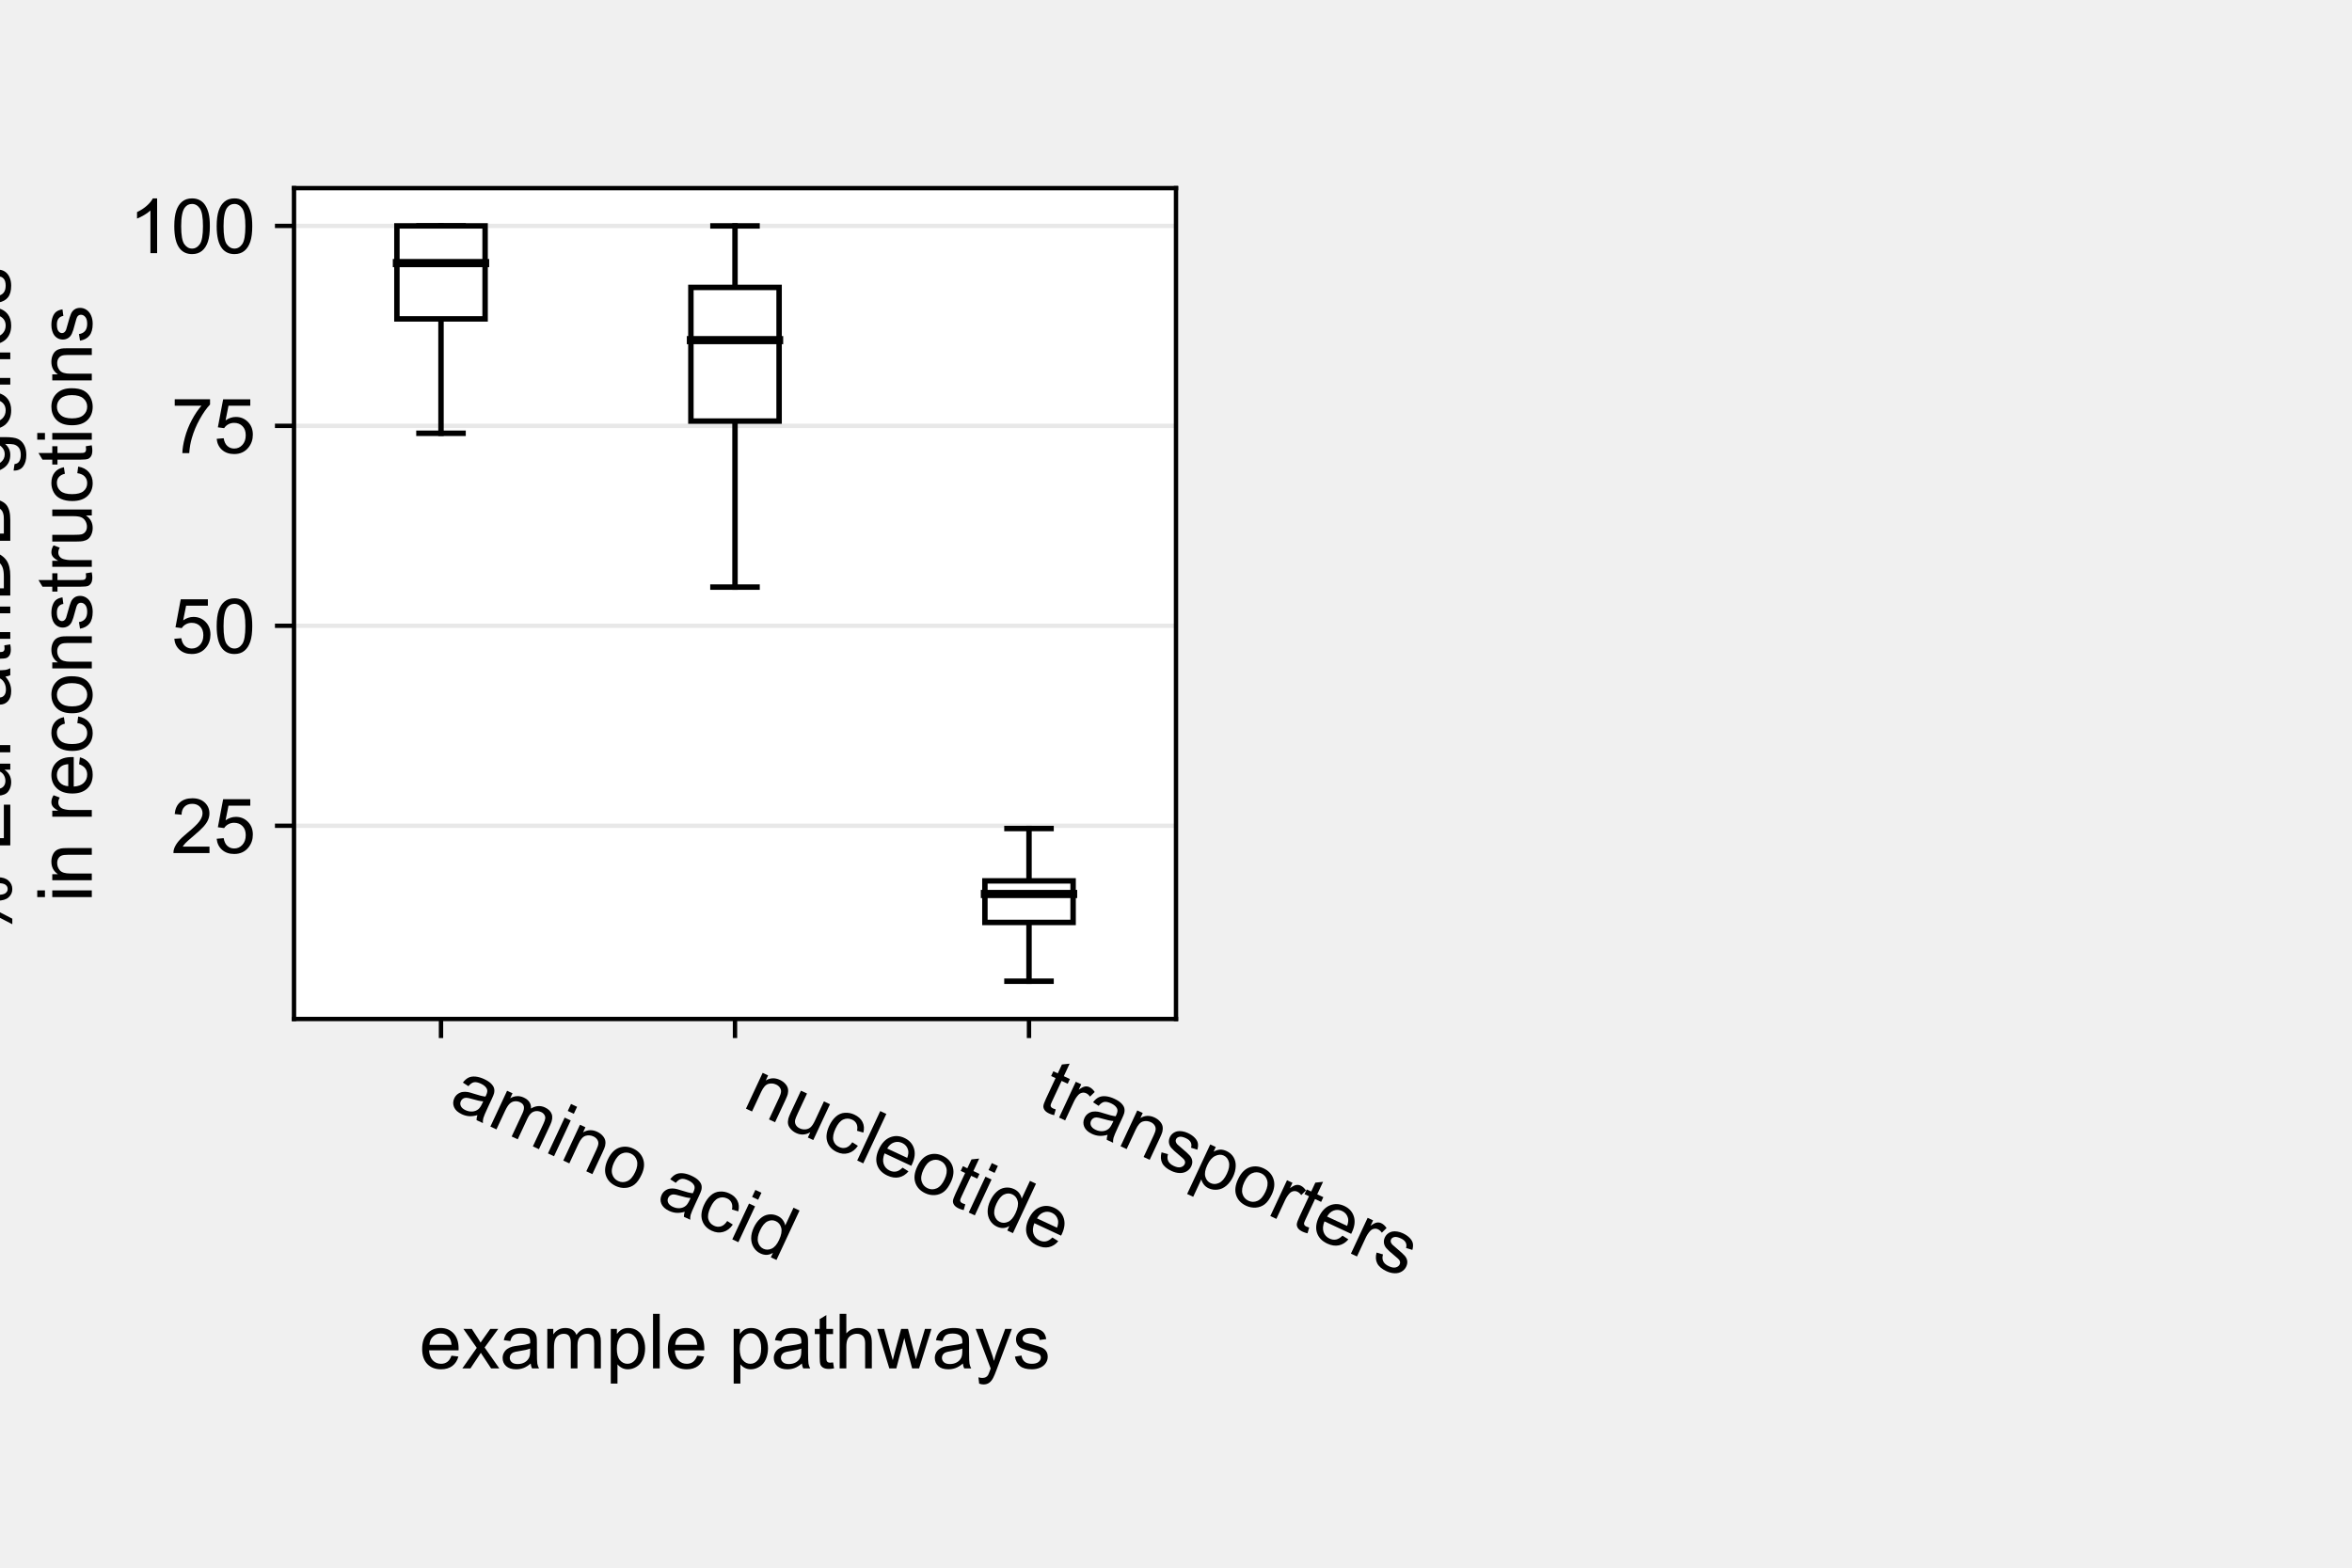
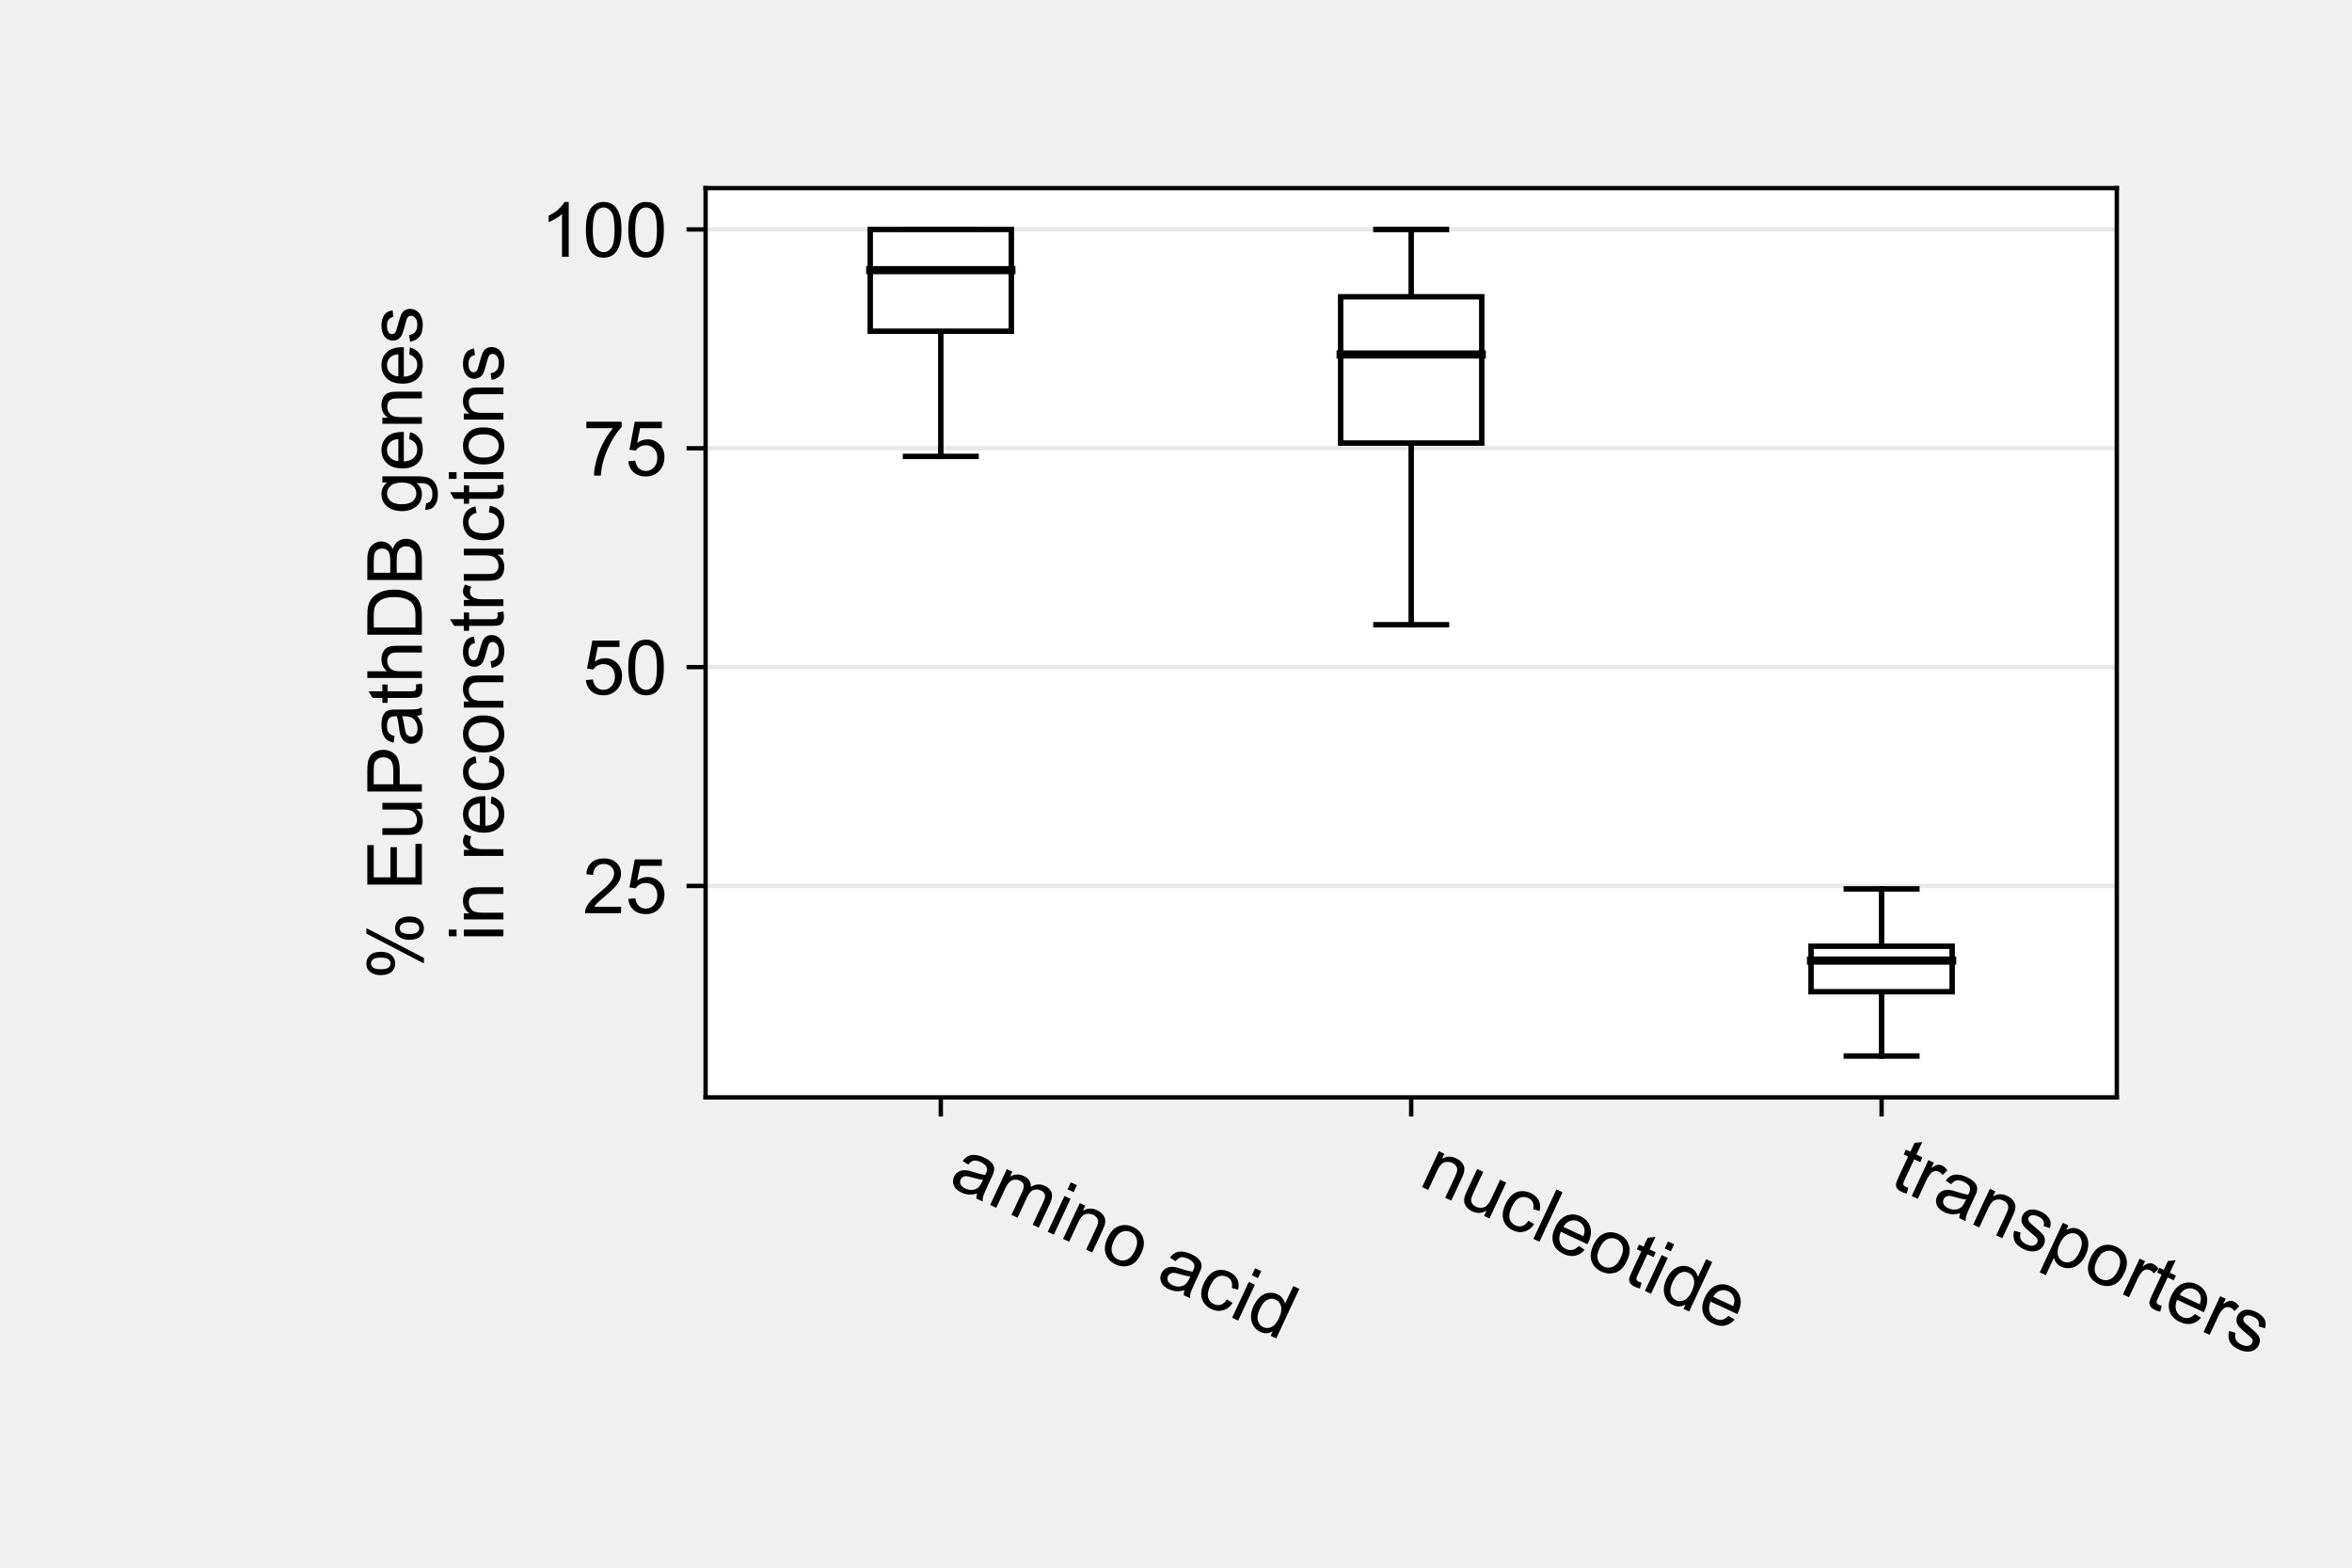
<svg xmlns="http://www.w3.org/2000/svg" xmlns:xlink="http://www.w3.org/1999/xlink" height="288pt" version="1.1" viewBox="0 0 432 288" width="432pt">
  <defs>
    <style type="text/css">*{stroke-linecap:butt;stroke-linejoin:round;}</style>
  </defs>
  <g id="figure_1">
    <g id="patch_1">
      <path d="M 0 288  L 432 288  L 432 0  L 0 0  z " style="fill:none;" />
    </g>
    <g id="axes_1">
      <g id="patch_2">
-         <path d="M 54 187.2  L 216 187.2  L 216 34.56  L 54 34.56  z " style="fill:#ffffff;" />
+         <path d="M 129.6 201.6  L 388.8 201.6  L 388.8 34.56  L 129.6 34.56  z " style="fill:#ffffff;" />
      </g>
      <g id="matplotlib.axis_1">
        <g id="xtick_1">
          <g id="line2d_1">
            <defs>
-               <path d="M 0 0  L 0 3.5  " id="m40f7c7af77" style="stroke:#000000;stroke-width:0.8;" />
+               <path d="M 0 0  L 0 3.5  " id="m6d185fb40d" style="stroke:#000000;stroke-width:0.8;" />
            </defs>
            <g>
-               <use style="stroke:#000000;stroke-width:0.8;" x="81" xlink:href="#m40f7c7af77" y="187.2" />
+               <use style="stroke:#000000;stroke-width:0.8;" x="172.8" xlink:href="#m6d185fb40d" y="201.6" />
            </g>
          </g>
          <g id="text_1">
-             <g transform="translate(82.17593 203.2821)rotate(-335)scale(0.14 -0.14)">
+             <g transform="translate(173.9759 217.6821)rotate(-335)scale(0.14 -0.14)">
              <defs>
                <path d="M 40.438 6.391  Q 35.547 2.25 31.031 0.531  Q 26.516 -1.172 21.344 -1.172  Q 12.797 -1.172 8.203 3  Q 3.609 7.172 3.609 13.672  Q 3.609 17.484 5.344 20.625  Q 7.078 23.781 9.891 25.688  Q 12.703 27.594 16.219 28.562  Q 18.797 29.25 24.031 29.891  Q 34.672 31.156 39.703 32.906  Q 39.75 34.719 39.75 35.203  Q 39.75 40.578 37.25 42.781  Q 33.891 45.75 27.25 45.75  Q 21.047 45.75 18.094 43.578  Q 15.141 41.406 13.719 35.891  L 5.125 37.062  Q 6.297 42.578 8.984 45.969  Q 11.672 49.359 16.75 51.188  Q 21.828 53.031 28.516 53.031  Q 35.156 53.031 39.297 51.469  Q 43.453 49.906 45.406 47.531  Q 47.359 45.172 48.141 41.547  Q 48.578 39.312 48.578 33.453  L 48.578 21.734  Q 48.578 9.469 49.141 6.219  Q 49.703 2.984 51.375 0  L 42.188 0  Q 40.828 2.734 40.438 6.391  z M 39.703 26.031  Q 34.906 24.078 25.344 22.703  Q 19.922 21.922 17.672 20.938  Q 15.438 19.969 14.203 18.094  Q 12.984 16.219 12.984 13.922  Q 12.984 10.406 15.641 8.062  Q 18.312 5.719 23.438 5.719  Q 28.516 5.719 32.469 7.938  Q 36.422 10.156 38.281 14.016  Q 39.703 17 39.703 22.797  z " id="ArialMT-97" />
                <path d="M 6.594 0  L 6.594 51.859  L 14.453 51.859  L 14.453 44.578  Q 16.891 48.391 20.938 50.703  Q 25 53.031 30.172 53.031  Q 35.938 53.031 39.625 50.641  Q 43.312 48.25 44.828 43.953  Q 50.984 53.031 60.844 53.031  Q 68.562 53.031 72.703 48.75  Q 76.859 44.484 76.859 35.594  L 76.859 0  L 68.109 0  L 68.109 32.672  Q 68.109 37.938 67.25 40.25  Q 66.406 42.578 64.156 43.984  Q 61.922 45.406 58.891 45.406  Q 53.422 45.406 49.797 41.766  Q 46.188 38.141 46.188 30.125  L 46.188 0  L 37.406 0  L 37.406 33.688  Q 37.406 39.547 35.25 42.469  Q 33.109 45.406 28.219 45.406  Q 24.516 45.406 21.359 43.453  Q 18.219 41.5 16.797 37.734  Q 15.375 33.984 15.375 26.906  L 15.375 0  z " id="ArialMT-109" />
                <path d="M 6.641 61.469  L 6.641 71.578  L 15.438 71.578  L 15.438 61.469  z M 6.641 0  L 6.641 51.859  L 15.438 51.859  L 15.438 0  z " id="ArialMT-105" />
                <path d="M 6.594 0  L 6.594 51.859  L 14.5 51.859  L 14.5 44.484  Q 20.219 53.031 31 53.031  Q 35.688 53.031 39.625 51.344  Q 43.562 49.656 45.516 46.922  Q 47.469 44.188 48.25 40.438  Q 48.734 37.984 48.734 31.891  L 48.734 0  L 39.938 0  L 39.938 31.547  Q 39.938 36.922 38.906 39.578  Q 37.891 42.234 35.281 43.812  Q 32.672 45.406 29.156 45.406  Q 23.531 45.406 19.453 41.844  Q 15.375 38.281 15.375 28.328  L 15.375 0  z " id="ArialMT-110" />
                <path d="M 3.328 25.922  Q 3.328 40.328 11.328 47.266  Q 18.016 53.031 27.641 53.031  Q 38.328 53.031 45.109 46.016  Q 51.906 39.016 51.906 26.656  Q 51.906 16.656 48.906 10.906  Q 45.906 5.172 40.156 2  Q 34.422 -1.172 27.641 -1.172  Q 16.75 -1.172 10.031 5.812  Q 3.328 12.797 3.328 25.922  z M 12.359 25.922  Q 12.359 15.969 16.703 11.016  Q 21.047 6.062 27.641 6.062  Q 34.188 6.062 38.531 11.031  Q 42.875 16.016 42.875 26.219  Q 42.875 35.844 38.5 40.797  Q 34.125 45.75 27.641 45.75  Q 21.047 45.75 16.703 40.812  Q 12.359 35.891 12.359 25.922  z " id="ArialMT-111" />
                <path id="ArialMT-32" />
                <path d="M 40.438 19  L 49.078 17.875  Q 47.656 8.938 41.812 3.875  Q 35.984 -1.172 27.484 -1.172  Q 16.844 -1.172 10.375 5.781  Q 3.906 12.75 3.906 25.734  Q 3.906 34.125 6.688 40.422  Q 9.469 46.734 15.156 49.875  Q 20.844 53.031 27.547 53.031  Q 35.984 53.031 41.359 48.75  Q 46.734 44.484 48.25 36.625  L 39.703 35.297  Q 38.484 40.531 35.375 43.156  Q 32.281 45.797 27.875 45.797  Q 21.234 45.797 17.078 41.031  Q 12.938 36.281 12.938 25.984  Q 12.938 15.531 16.938 10.797  Q 20.953 6.062 27.391 6.062  Q 32.562 6.062 36.031 9.234  Q 39.5 12.406 40.438 19  z " id="ArialMT-99" />
                <path d="M 40.234 0  L 40.234 6.547  Q 35.297 -1.172 25.734 -1.172  Q 19.531 -1.172 14.328 2.25  Q 9.125 5.672 6.266 11.797  Q 3.422 17.922 3.422 25.875  Q 3.422 33.641 6 39.969  Q 8.594 46.297 13.766 49.656  Q 18.953 53.031 25.344 53.031  Q 30.031 53.031 33.688 51.047  Q 37.359 49.078 39.656 45.906  L 39.656 71.578  L 48.391 71.578  L 48.391 0  z M 12.453 25.875  Q 12.453 15.922 16.641 10.984  Q 20.844 6.062 26.562 6.062  Q 32.328 6.062 36.344 10.766  Q 40.375 15.484 40.375 25.141  Q 40.375 35.797 36.266 40.766  Q 32.172 45.75 26.172 45.75  Q 20.312 45.75 16.375 40.969  Q 12.453 36.188 12.453 25.875  z " id="ArialMT-100" />
              </defs>
              <use xlink:href="#ArialMT-97" />
              <use x="55.615" xlink:href="#ArialMT-109" />
              <use x="138.916" xlink:href="#ArialMT-105" />
              <use x="161.133" xlink:href="#ArialMT-110" />
              <use x="216.748" xlink:href="#ArialMT-111" />
              <use x="272.363" xlink:href="#ArialMT-32" />
              <use x="300.146" xlink:href="#ArialMT-97" />
              <use x="355.762" xlink:href="#ArialMT-99" />
              <use x="405.762" xlink:href="#ArialMT-105" />
              <use x="427.979" xlink:href="#ArialMT-100" />
            </g>
          </g>
        </g>
        <g id="xtick_2">
          <g id="line2d_2">
            <g>
-               <use style="stroke:#000000;stroke-width:0.8;" x="135" xlink:href="#m40f7c7af77" y="187.2" />
+               <use style="stroke:#000000;stroke-width:0.8;" x="259.2" xlink:href="#m6d185fb40d" y="201.6" />
            </g>
          </g>
          <g id="text_2">
-             <g transform="translate(136.1759 203.2821)rotate(-335)scale(0.14 -0.14)">
+             <g transform="translate(260.3759 217.6821)rotate(-335)scale(0.14 -0.14)">
              <defs>
                <path d="M 40.578 0  L 40.578 7.625  Q 34.516 -1.172 24.125 -1.172  Q 19.531 -1.172 15.547 0.578  Q 11.578 2.344 9.641 5  Q 7.719 7.672 6.938 11.531  Q 6.391 14.109 6.391 19.734  L 6.391 51.859  L 15.188 51.859  L 15.188 23.094  Q 15.188 16.219 15.719 13.812  Q 16.547 10.359 19.234 8.375  Q 21.922 6.391 25.875 6.391  Q 29.828 6.391 33.297 8.422  Q 36.766 10.453 38.203 13.938  Q 39.656 17.438 39.656 24.078  L 39.656 51.859  L 48.438 51.859  L 48.438 0  z " id="ArialMT-117" />
                <path d="M 6.391 0  L 6.391 71.578  L 15.188 71.578  L 15.188 0  z " id="ArialMT-108" />
                <path d="M 42.094 16.703  L 51.172 15.578  Q 49.031 7.625 43.219 3.219  Q 37.406 -1.172 28.375 -1.172  Q 17 -1.172 10.328 5.828  Q 3.656 12.844 3.656 25.484  Q 3.656 38.578 10.391 45.797  Q 17.141 53.031 27.875 53.031  Q 38.281 53.031 44.875 45.953  Q 51.469 38.875 51.469 26.031  Q 51.469 25.25 51.422 23.688  L 12.75 23.688  Q 13.234 15.141 17.578 10.594  Q 21.922 6.062 28.422 6.062  Q 33.25 6.062 36.672 8.594  Q 40.094 11.141 42.094 16.703  z M 13.234 30.906  L 42.188 30.906  Q 41.609 37.453 38.875 40.719  Q 34.672 45.797 27.984 45.797  Q 21.922 45.797 17.797 41.75  Q 13.672 37.703 13.234 30.906  z " id="ArialMT-101" />
                <path d="M 25.781 7.859  L 27.047 0.094  Q 23.344 -0.688 20.406 -0.688  Q 15.625 -0.688 12.984 0.828  Q 10.359 2.344 9.281 4.812  Q 8.203 7.281 8.203 15.188  L 8.203 45.016  L 1.766 45.016  L 1.766 51.859  L 8.203 51.859  L 8.203 64.703  L 16.938 69.969  L 16.938 51.859  L 25.781 51.859  L 25.781 45.016  L 16.938 45.016  L 16.938 14.703  Q 16.938 10.938 17.406 9.859  Q 17.875 8.797 18.922 8.156  Q 19.969 7.516 21.922 7.516  Q 23.391 7.516 25.781 7.859  z " id="ArialMT-116" />
              </defs>
              <use xlink:href="#ArialMT-110" />
              <use x="55.615" xlink:href="#ArialMT-117" />
              <use x="111.23" xlink:href="#ArialMT-99" />
              <use x="161.23" xlink:href="#ArialMT-108" />
              <use x="183.447" xlink:href="#ArialMT-101" />
              <use x="239.062" xlink:href="#ArialMT-111" />
              <use x="294.678" xlink:href="#ArialMT-116" />
              <use x="322.461" xlink:href="#ArialMT-105" />
              <use x="344.678" xlink:href="#ArialMT-100" />
              <use x="400.293" xlink:href="#ArialMT-101" />
            </g>
          </g>
        </g>
        <g id="xtick_3">
          <g id="line2d_3">
            <g>
-               <use style="stroke:#000000;stroke-width:0.8;" x="189" xlink:href="#m40f7c7af77" y="187.2" />
+               <use style="stroke:#000000;stroke-width:0.8;" x="345.6" xlink:href="#m6d185fb40d" y="201.6" />
            </g>
          </g>
          <g id="text_3">
-             <g transform="translate(190.1759 203.2821)rotate(-335)scale(0.14 -0.14)">
+             <g transform="translate(346.7759 217.6821)rotate(-335)scale(0.14 -0.14)">
              <defs>
                <path d="M 6.5 0  L 6.5 51.859  L 14.406 51.859  L 14.406 44  Q 17.438 49.516 20 51.266  Q 22.562 53.031 25.641 53.031  Q 30.078 53.031 34.672 50.203  L 31.641 42.047  Q 28.422 43.953 25.203 43.953  Q 22.312 43.953 20.016 42.219  Q 17.719 40.484 16.75 37.406  Q 15.281 32.719 15.281 27.156  L 15.281 0  z " id="ArialMT-114" />
                <path d="M 3.078 15.484  L 11.766 16.844  Q 12.5 11.625 15.844 8.844  Q 19.188 6.062 25.203 6.062  Q 31.25 6.062 34.172 8.516  Q 37.109 10.984 37.109 14.312  Q 37.109 17.281 34.516 19  Q 32.719 20.172 25.531 21.969  Q 15.875 24.422 12.141 26.203  Q 8.406 27.984 6.469 31.125  Q 4.547 34.281 4.547 38.094  Q 4.547 41.547 6.125 44.5  Q 7.719 47.469 10.453 49.422  Q 12.5 50.922 16.031 51.969  Q 19.578 53.031 23.641 53.031  Q 29.734 53.031 34.344 51.266  Q 38.969 49.516 41.156 46.5  Q 43.359 43.5 44.188 38.484  L 35.594 37.312  Q 35.016 41.312 32.203 43.547  Q 29.391 45.797 24.266 45.797  Q 18.219 45.797 15.625 43.797  Q 13.031 41.797 13.031 39.109  Q 13.031 37.406 14.109 36.031  Q 15.188 34.625 17.484 33.688  Q 18.797 33.203 25.25 31.453  Q 34.578 28.953 38.25 27.359  Q 41.938 25.781 44.031 22.75  Q 46.141 19.734 46.141 15.234  Q 46.141 10.844 43.578 6.953  Q 41.016 3.078 36.172 0.953  Q 31.344 -1.172 25.25 -1.172  Q 15.141 -1.172 9.844 3.031  Q 4.547 7.234 3.078 15.484  z " id="ArialMT-115" />
                <path d="M 6.594 -19.875  L 6.594 51.859  L 14.594 51.859  L 14.594 45.125  Q 17.438 49.078 21 51.047  Q 24.562 53.031 29.641 53.031  Q 36.281 53.031 41.359 49.609  Q 46.438 46.188 49.016 39.953  Q 51.609 33.734 51.609 26.312  Q 51.609 18.359 48.75 11.984  Q 45.906 5.609 40.453 2.219  Q 35.016 -1.172 29 -1.172  Q 24.609 -1.172 21.109 0.688  Q 17.625 2.547 15.375 5.375  L 15.375 -19.875  z M 14.547 25.641  Q 14.547 15.625 18.594 10.844  Q 22.656 6.062 28.422 6.062  Q 34.281 6.062 38.453 11.016  Q 42.625 15.969 42.625 26.375  Q 42.625 36.281 38.547 41.203  Q 34.469 46.141 28.812 46.141  Q 23.188 46.141 18.859 40.891  Q 14.547 35.641 14.547 25.641  z " id="ArialMT-112" />
              </defs>
              <use xlink:href="#ArialMT-116" />
              <use x="27.783" xlink:href="#ArialMT-114" />
              <use x="61.084" xlink:href="#ArialMT-97" />
              <use x="116.699" xlink:href="#ArialMT-110" />
              <use x="172.314" xlink:href="#ArialMT-115" />
              <use x="222.314" xlink:href="#ArialMT-112" />
              <use x="277.93" xlink:href="#ArialMT-111" />
              <use x="333.545" xlink:href="#ArialMT-114" />
              <use x="366.846" xlink:href="#ArialMT-116" />
              <use x="394.629" xlink:href="#ArialMT-101" />
              <use x="450.244" xlink:href="#ArialMT-114" />
              <use x="483.545" xlink:href="#ArialMT-115" />
            </g>
          </g>
        </g>
-         <g id="text_4">
-           <g transform="translate(77.02797 251.3902)scale(0.14 -0.14)">
-             <defs>
-               <path d="M 0.734 0  L 19.672 26.953  L 2.156 51.859  L 13.141 51.859  L 21.094 39.703  Q 23.344 36.234 24.703 33.891  Q 26.859 37.109 28.656 39.594  L 37.406 51.859  L 47.906 51.859  L 29.984 27.438  L 49.266 0  L 38.484 0  L 27.828 16.109  L 25 20.453  L 11.375 0  z " id="ArialMT-120" />
-               <path d="M 6.594 0  L 6.594 71.578  L 15.375 71.578  L 15.375 45.906  Q 21.531 53.031 30.906 53.031  Q 36.672 53.031 40.922 50.75  Q 45.172 48.484 47 44.484  Q 48.828 40.484 48.828 32.859  L 48.828 0  L 40.047 0  L 40.047 32.859  Q 40.047 39.453 37.188 42.453  Q 34.328 45.453 29.109 45.453  Q 25.203 45.453 21.75 43.422  Q 18.312 41.406 16.844 37.938  Q 15.375 34.469 15.375 28.375  L 15.375 0  z " id="ArialMT-104" />
-               <path d="M 16.156 0  L 0.297 51.859  L 9.375 51.859  L 17.625 21.922  L 20.703 10.797  Q 20.906 11.625 23.391 21.484  L 31.641 51.859  L 40.672 51.859  L 48.438 21.781  L 51.031 11.859  L 54 21.875  L 62.891 51.859  L 71.438 51.859  L 55.219 0  L 46.094 0  L 37.844 31.062  L 35.844 39.891  L 25.344 0  z " id="ArialMT-119" />
-               <path d="M 6.203 -19.969  L 5.219 -11.719  Q 8.109 -12.5 10.25 -12.5  Q 13.188 -12.5 14.938 -11.516  Q 16.703 -10.547 17.828 -8.797  Q 18.656 -7.469 20.516 -2.25  Q 20.75 -1.516 21.297 -0.094  L 1.609 51.859  L 11.078 51.859  L 21.875 21.828  Q 23.969 16.109 25.641 9.812  Q 27.156 15.875 29.25 21.625  L 40.328 51.859  L 49.125 51.859  L 29.391 -0.875  Q 26.219 -9.422 24.469 -12.641  Q 22.125 -17 19.094 -19.016  Q 16.062 -21.047 11.859 -21.047  Q 9.328 -21.047 6.203 -19.969  z " id="ArialMT-121" />
-             </defs>
-             <use xlink:href="#ArialMT-101" />
-             <use x="55.615" xlink:href="#ArialMT-120" />
-             <use x="105.615" xlink:href="#ArialMT-97" />
-             <use x="161.23" xlink:href="#ArialMT-109" />
-             <use x="244.531" xlink:href="#ArialMT-112" />
-             <use x="300.146" xlink:href="#ArialMT-108" />
-             <use x="322.363" xlink:href="#ArialMT-101" />
-             <use x="377.979" xlink:href="#ArialMT-32" />
-             <use x="405.762" xlink:href="#ArialMT-112" />
-             <use x="461.377" xlink:href="#ArialMT-97" />
-             <use x="516.992" xlink:href="#ArialMT-116" />
-             <use x="544.775" xlink:href="#ArialMT-104" />
-             <use x="600.391" xlink:href="#ArialMT-119" />
-             <use x="672.607" xlink:href="#ArialMT-97" />
-             <use x="728.223" xlink:href="#ArialMT-121" />
-             <use x="778.223" xlink:href="#ArialMT-115" />
-           </g>
-         </g>
      </g>
      <g id="matplotlib.axis_2">
        <g id="ytick_1">
          <g id="line2d_4">
-             <path clip-path="url(#p3e74ce4172)" d="M 54 151.702  L 216 151.702  " style="fill:none;stroke:#d3d3d3;stroke-linecap:square;stroke-opacity:0.5;stroke-width:0.8;" />
+             <path clip-path="url(#p93e1ee719b)" d="M 129.6 162.753  L 388.8 162.753  " style="fill:none;stroke:#d3d3d3;stroke-linecap:square;stroke-opacity:0.5;stroke-width:0.8;" />
          </g>
          <g id="line2d_5">
            <defs>
-               <path d="M 0 0  L -3.5 0  " id="m3cbed0f326" style="stroke:#000000;stroke-width:0.8;" />
+               <path d="M 0 0  L -3.5 0  " id="mefccf31c36" style="stroke:#000000;stroke-width:0.8;" />
            </defs>
            <g>
-               <use style="stroke:#000000;stroke-width:0.8;" x="54" xlink:href="#m3cbed0f326" y="151.702" />
-             </g>
-           </g>
-           <g id="text_5">
-             <g transform="translate(31.42938 156.7126)scale(0.14 -0.14)">
+               <use style="stroke:#000000;stroke-width:0.8;" x="129.6" xlink:href="#mefccf31c36" y="162.753" />
+             </g>
+           </g>
+           <g id="text_4">
+             <g transform="translate(107.0294 167.7637)scale(0.14 -0.14)">
              <defs>
                <path d="M 50.344 8.453  L 50.344 0  L 3.031 0  Q 2.938 3.172 4.047 6.109  Q 5.859 10.938 9.828 15.625  Q 13.812 20.312 21.344 26.469  Q 33.016 36.031 37.109 41.625  Q 41.219 47.219 41.219 52.203  Q 41.219 57.422 37.469 61  Q 33.734 64.594 27.734 64.594  Q 21.391 64.594 17.578 60.781  Q 13.766 56.984 13.719 50.25  L 4.688 51.172  Q 5.609 61.281 11.656 66.578  Q 17.719 71.875 27.938 71.875  Q 38.234 71.875 44.234 66.156  Q 50.25 60.453 50.25 52  Q 50.25 47.703 48.484 43.547  Q 46.734 39.406 42.656 34.812  Q 38.578 30.219 29.109 22.219  Q 21.188 15.578 18.938 13.203  Q 16.703 10.844 15.234 8.453  z " id="ArialMT-50" />
                <path d="M 4.156 18.75  L 13.375 19.531  Q 14.406 12.797 18.141 9.391  Q 21.875 6 27.156 6  Q 33.5 6 37.891 10.781  Q 42.281 15.578 42.281 23.484  Q 42.281 31 38.062 35.344  Q 33.844 39.703 27 39.703  Q 22.75 39.703 19.328 37.766  Q 15.922 35.844 13.969 32.766  L 5.719 33.844  L 12.641 70.609  L 48.25 70.609  L 48.25 62.203  L 19.672 62.203  L 15.828 42.969  Q 22.266 47.469 29.344 47.469  Q 38.719 47.469 45.156 40.969  Q 51.609 34.469 51.609 24.266  Q 51.609 14.547 45.953 7.469  Q 39.062 -1.219 27.156 -1.219  Q 17.391 -1.219 11.203 4.25  Q 5.031 9.719 4.156 18.75  z " id="ArialMT-53" />
              </defs>
              <use xlink:href="#ArialMT-50" />
              <use x="55.615" xlink:href="#ArialMT-53" />
            </g>
          </g>
        </g>
        <g id="ytick_2">
          <g id="line2d_6">
-             <path clip-path="url(#p3e74ce4172)" d="M 54 114.967  L 216 114.967  " style="fill:none;stroke:#d3d3d3;stroke-linecap:square;stroke-opacity:0.5;stroke-width:0.8;" />
+             <path clip-path="url(#p93e1ee719b)" d="M 129.6 122.553  L 388.8 122.553  " style="fill:none;stroke:#d3d3d3;stroke-linecap:square;stroke-opacity:0.5;stroke-width:0.8;" />
          </g>
          <g id="line2d_7">
            <g>
-               <use style="stroke:#000000;stroke-width:0.8;" x="54" xlink:href="#m3cbed0f326" y="114.967" />
-             </g>
-           </g>
-           <g id="text_6">
-             <g transform="translate(31.42938 119.9779)scale(0.14 -0.14)">
+               <use style="stroke:#000000;stroke-width:0.8;" x="129.6" xlink:href="#mefccf31c36" y="122.553" />
+             </g>
+           </g>
+           <g id="text_5">
+             <g transform="translate(107.0294 127.5635)scale(0.14 -0.14)">
              <defs>
                <path d="M 4.156 35.297  Q 4.156 48 6.766 55.734  Q 9.375 63.484 14.516 67.672  Q 19.672 71.875 27.484 71.875  Q 33.25 71.875 37.594 69.547  Q 41.938 67.234 44.766 62.859  Q 47.609 58.5 49.219 52.219  Q 50.828 45.953 50.828 35.297  Q 50.828 22.703 48.234 14.969  Q 45.656 7.234 40.5 3  Q 35.359 -1.219 27.484 -1.219  Q 17.141 -1.219 11.234 6.203  Q 4.156 15.141 4.156 35.297  z M 13.188 35.297  Q 13.188 17.672 17.312 11.828  Q 21.438 6 27.484 6  Q 33.547 6 37.672 11.859  Q 41.797 17.719 41.797 35.297  Q 41.797 52.984 37.672 58.781  Q 33.547 64.594 27.391 64.594  Q 21.344 64.594 17.719 59.469  Q 13.188 52.938 13.188 35.297  z " id="ArialMT-48" />
              </defs>
              <use xlink:href="#ArialMT-53" />
              <use x="55.615" xlink:href="#ArialMT-48" />
            </g>
          </g>
        </g>
        <g id="ytick_3">
          <g id="line2d_8">
-             <path clip-path="url(#p3e74ce4172)" d="M 54 78.233  L 216 78.233  " style="fill:none;stroke:#d3d3d3;stroke-linecap:square;stroke-opacity:0.5;stroke-width:0.8;" />
+             <path clip-path="url(#p93e1ee719b)" d="M 129.6 82.353  L 388.8 82.353  " style="fill:none;stroke:#d3d3d3;stroke-linecap:square;stroke-opacity:0.5;stroke-width:0.8;" />
          </g>
          <g id="line2d_9">
            <g>
-               <use style="stroke:#000000;stroke-width:0.8;" x="54" xlink:href="#m3cbed0f326" y="78.233" />
-             </g>
-           </g>
-           <g id="text_7">
-             <g transform="translate(31.42938 83.24328)scale(0.14 -0.14)">
+               <use style="stroke:#000000;stroke-width:0.8;" x="129.6" xlink:href="#mefccf31c36" y="82.353" />
+             </g>
+           </g>
+           <g id="text_6">
+             <g transform="translate(107.0294 87.36336)scale(0.14 -0.14)">
              <defs>
                <path d="M 4.734 62.203  L 4.734 70.656  L 51.078 70.656  L 51.078 63.812  Q 44.234 56.547 37.516 44.484  Q 30.812 32.422 27.156 19.672  Q 24.516 10.688 23.781 0  L 14.75 0  Q 14.891 8.453 18.062 20.406  Q 21.234 32.375 27.172 43.484  Q 33.109 54.594 39.797 62.203  z " id="ArialMT-55" />
              </defs>
              <use xlink:href="#ArialMT-55" />
              <use x="55.615" xlink:href="#ArialMT-53" />
            </g>
          </g>
        </g>
        <g id="ytick_4">
          <g id="line2d_10">
-             <path clip-path="url(#p3e74ce4172)" d="M 54 41.498  L 216 41.498  " style="fill:none;stroke:#d3d3d3;stroke-linecap:square;stroke-opacity:0.5;stroke-width:0.8;" />
+             <path clip-path="url(#p93e1ee719b)" d="M 129.6 42.153  L 388.8 42.153  " style="fill:none;stroke:#d3d3d3;stroke-linecap:square;stroke-opacity:0.5;stroke-width:0.8;" />
          </g>
          <g id="line2d_11">
            <g>
-               <use style="stroke:#000000;stroke-width:0.8;" x="54" xlink:href="#m3cbed0f326" y="41.498" />
-             </g>
-           </g>
-           <g id="text_8">
-             <g transform="translate(23.64406 46.50865)scale(0.14 -0.14)">
+               <use style="stroke:#000000;stroke-width:0.8;" x="129.6" xlink:href="#mefccf31c36" y="42.153" />
+             </g>
+           </g>
+           <g id="text_7">
+             <g transform="translate(99.24406 47.1632)scale(0.14 -0.14)">
              <defs>
                <path d="M 37.25 0  L 28.469 0  L 28.469 56  Q 25.297 52.984 20.141 49.953  Q 14.984 46.922 10.891 45.406  L 10.891 53.906  Q 18.266 57.375 23.781 62.297  Q 29.297 67.234 31.594 71.875  L 37.25 71.875  z " id="ArialMT-49" />
              </defs>
              <use xlink:href="#ArialMT-49" />
              <use x="55.615" xlink:href="#ArialMT-48" />
              <use x="111.23" xlink:href="#ArialMT-48" />
            </g>
          </g>
        </g>
-         <g id="text_9">
-           <g transform="translate(1.889875 172.7502)rotate(-90)scale(0.14 -0.14)">
+         <g id="text_8">
+           <g transform="translate(77.48987 179.9502)rotate(-90)scale(0.14 -0.14)">
            <defs>
              <path d="M 5.812 54.391  Q 5.812 62.062 9.672 67.422  Q 13.531 72.797 20.844 72.797  Q 27.594 72.797 32 67.984  Q 36.422 63.188 36.422 53.859  Q 36.422 44.781 31.953 39.875  Q 27.484 34.969 20.953 34.969  Q 14.453 34.969 10.125 39.797  Q 5.812 44.625 5.812 54.391  z M 21.094 66.75  Q 17.828 66.75 15.656 63.906  Q 13.484 61.078 13.484 53.516  Q 13.484 46.625 15.672 43.812  Q 17.875 41.016 21.094 41.016  Q 24.422 41.016 26.594 43.844  Q 28.766 46.688 28.766 54.203  Q 28.766 61.141 26.562 63.938  Q 24.359 66.75 21.094 66.75  z M 21.141 -2.641  L 60.297 72.797  L 67.438 72.797  L 28.422 -2.641  z M 52.094 16.797  Q 52.094 24.516 55.953 29.859  Q 59.812 35.203 67.188 35.203  Q 73.922 35.203 78.344 30.391  Q 82.766 25.594 82.766 16.266  Q 82.766 7.172 78.297 2.266  Q 73.828 -2.641 67.234 -2.641  Q 60.75 -2.641 56.422 2.219  Q 52.094 7.078 52.094 16.797  z M 67.438 29.156  Q 64.109 29.156 61.938 26.312  Q 59.766 23.484 59.766 15.922  Q 59.766 9.078 61.953 6.25  Q 64.156 3.422 67.391 3.422  Q 70.75 3.422 72.922 6.25  Q 75.094 9.078 75.094 16.609  Q 75.094 23.531 72.891 26.344  Q 70.703 29.156 67.438 29.156  z " id="ArialMT-37" />
              <path d="M 7.906 0  L 7.906 71.578  L 59.672 71.578  L 59.672 63.141  L 17.391 63.141  L 17.391 41.219  L 56.984 41.219  L 56.984 32.812  L 17.391 32.812  L 17.391 8.453  L 61.328 8.453  L 61.328 0  z " id="ArialMT-69" />
              <path d="M 7.719 0  L 7.719 71.578  L 34.719 71.578  Q 41.844 71.578 45.609 70.906  Q 50.875 70.016 54.438 67.547  Q 58.016 65.094 60.188 60.641  Q 62.359 56.203 62.359 50.875  Q 62.359 41.75 56.547 35.422  Q 50.734 29.109 35.547 29.109  L 17.188 29.109  L 17.188 0  z M 17.188 37.547  L 35.688 37.547  Q 44.875 37.547 48.734 40.969  Q 52.594 44.391 52.594 50.594  Q 52.594 55.078 50.312 58.266  Q 48.047 61.469 44.344 62.5  Q 41.938 63.141 35.5 63.141  L 17.188 63.141  z " id="ArialMT-80" />
+               <path d="M 6.594 0  L 6.594 71.578  L 15.375 71.578  L 15.375 45.906  Q 21.531 53.031 30.906 53.031  Q 36.672 53.031 40.922 50.75  Q 45.172 48.484 47 44.484  Q 48.828 40.484 48.828 32.859  L 48.828 0  L 40.047 0  L 40.047 32.859  Q 40.047 39.453 37.188 42.453  Q 34.328 45.453 29.109 45.453  Q 25.203 45.453 21.75 43.422  Q 18.312 41.406 16.844 37.938  Q 15.375 34.469 15.375 28.375  L 15.375 0  z " id="ArialMT-104" />
              <path d="M 7.719 0  L 7.719 71.578  L 32.375 71.578  Q 40.719 71.578 45.125 70.562  Q 51.266 69.141 55.609 65.438  Q 61.281 60.641 64.078 53.188  Q 66.891 45.75 66.891 36.188  Q 66.891 28.031 64.984 21.734  Q 63.094 15.438 60.109 11.297  Q 57.125 7.172 53.578 4.797  Q 50.047 2.438 45.047 1.219  Q 40.047 0 33.547 0  z M 17.188 8.453  L 32.469 8.453  Q 39.547 8.453 43.578 9.766  Q 47.609 11.078 50 13.484  Q 53.375 16.844 55.25 22.531  Q 57.125 28.219 57.125 36.328  Q 57.125 47.562 53.438 53.594  Q 49.75 59.625 44.484 61.672  Q 40.672 63.141 32.234 63.141  L 17.188 63.141  z " id="ArialMT-68" />
              <path d="M 7.328 0  L 7.328 71.578  L 34.188 71.578  Q 42.391 71.578 47.344 69.406  Q 52.297 67.234 55.094 62.719  Q 57.906 58.203 57.906 53.266  Q 57.906 48.688 55.422 44.625  Q 52.938 40.578 47.906 38.094  Q 54.391 36.188 57.875 31.594  Q 61.375 27 61.375 20.75  Q 61.375 15.719 59.25 11.391  Q 57.125 7.078 54 4.734  Q 50.875 2.391 46.156 1.188  Q 41.453 0 34.625 0  z M 16.797 41.5  L 32.281 41.5  Q 38.578 41.5 41.312 42.328  Q 44.922 43.406 46.75 45.891  Q 48.578 48.391 48.578 52.156  Q 48.578 55.719 46.875 58.422  Q 45.172 61.141 41.984 62.141  Q 38.812 63.141 31.109 63.141  L 16.797 63.141  z M 16.797 8.453  L 34.625 8.453  Q 39.203 8.453 41.062 8.797  Q 44.344 9.375 46.531 10.734  Q 48.734 12.109 50.141 14.719  Q 51.562 17.328 51.562 20.75  Q 51.562 24.75 49.516 27.703  Q 47.469 30.672 43.828 31.859  Q 40.188 33.062 33.344 33.062  L 16.797 33.062  z " id="ArialMT-66" />
              <path d="M 4.984 -4.297  L 13.531 -5.562  Q 14.062 -9.516 16.5 -11.328  Q 19.781 -13.766 25.438 -13.766  Q 31.547 -13.766 34.859 -11.328  Q 38.188 -8.891 39.359 -4.5  Q 40.047 -1.812 39.984 6.781  Q 34.234 0 25.641 0  Q 14.938 0 9.078 7.719  Q 3.219 15.438 3.219 26.219  Q 3.219 33.641 5.906 39.906  Q 8.594 46.188 13.688 49.609  Q 18.797 53.031 25.688 53.031  Q 34.859 53.031 40.828 45.609  L 40.828 51.859  L 48.922 51.859  L 48.922 7.031  Q 48.922 -5.078 46.453 -10.125  Q 44 -15.188 38.641 -18.109  Q 33.297 -21.047 25.484 -21.047  Q 16.219 -21.047 10.5 -16.875  Q 4.781 -12.703 4.984 -4.297  z M 12.25 26.859  Q 12.25 16.656 16.297 11.969  Q 20.359 7.281 26.469 7.281  Q 32.516 7.281 36.609 11.938  Q 40.719 16.609 40.719 26.562  Q 40.719 36.078 36.5 40.906  Q 32.281 45.75 26.312 45.75  Q 20.453 45.75 16.344 40.984  Q 12.25 36.234 12.25 26.859  z " id="ArialMT-103" />
            </defs>
            <use xlink:href="#ArialMT-37" />
            <use x="88.916" xlink:href="#ArialMT-32" />
            <use x="116.699" xlink:href="#ArialMT-69" />
            <use x="183.398" xlink:href="#ArialMT-117" />
            <use x="239.014" xlink:href="#ArialMT-80" />
            <use x="305.713" xlink:href="#ArialMT-97" />
            <use x="361.328" xlink:href="#ArialMT-116" />
            <use x="389.111" xlink:href="#ArialMT-104" />
            <use x="444.727" xlink:href="#ArialMT-68" />
            <use x="516.943" xlink:href="#ArialMT-66" />
            <use x="583.643" xlink:href="#ArialMT-32" />
            <use x="611.426" xlink:href="#ArialMT-103" />
            <use x="667.041" xlink:href="#ArialMT-101" />
            <use x="722.656" xlink:href="#ArialMT-110" />
            <use x="778.271" xlink:href="#ArialMT-101" />
            <use x="833.887" xlink:href="#ArialMT-115" />
          </g>
-           <g transform="translate(16.86156 165.7348)rotate(-90)scale(0.14 -0.14)">
+           <g transform="translate(92.46156 172.9348)rotate(-90)scale(0.14 -0.14)">
            <use xlink:href="#ArialMT-105" />
            <use x="22.217" xlink:href="#ArialMT-110" />
            <use x="77.832" xlink:href="#ArialMT-32" />
            <use x="105.615" xlink:href="#ArialMT-114" />
            <use x="138.916" xlink:href="#ArialMT-101" />
            <use x="194.531" xlink:href="#ArialMT-99" />
            <use x="244.531" xlink:href="#ArialMT-111" />
            <use x="300.146" xlink:href="#ArialMT-110" />
            <use x="355.762" xlink:href="#ArialMT-115" />
            <use x="405.762" xlink:href="#ArialMT-116" />
            <use x="433.545" xlink:href="#ArialMT-114" />
            <use x="466.846" xlink:href="#ArialMT-117" />
            <use x="522.461" xlink:href="#ArialMT-99" />
            <use x="572.461" xlink:href="#ArialMT-116" />
            <use x="600.244" xlink:href="#ArialMT-105" />
            <use x="622.461" xlink:href="#ArialMT-111" />
            <use x="678.076" xlink:href="#ArialMT-110" />
            <use x="733.691" xlink:href="#ArialMT-115" />
          </g>
        </g>
      </g>
      <g id="line2d_12">
-         <path clip-path="url(#p3e74ce4172)" d="M 81 58.584  L 81 79.593  " style="fill:none;stroke:#000000;stroke-linecap:square;" />
+         <path clip-path="url(#p93e1ee719b)" d="M 172.8 60.85  L 172.8 83.842  " style="fill:none;stroke:#000000;stroke-linecap:square;" />
      </g>
      <g id="line2d_13">
-         <path clip-path="url(#p3e74ce4172)" d="M 81 41.498  L 81 41.498  " style="fill:none;stroke:#000000;stroke-linecap:square;" />
+         <path clip-path="url(#p93e1ee719b)" d="M 172.8 42.153  L 172.8 42.153  " style="fill:none;stroke:#000000;stroke-linecap:square;" />
      </g>
      <g id="line2d_14">
-         <path clip-path="url(#p3e74ce4172)" d="M 76.95 79.593  L 85.05 79.593  " style="fill:none;stroke:#000000;stroke-linecap:square;" />
+         <path clip-path="url(#p93e1ee719b)" d="M 166.32 83.842  L 179.28 83.842  " style="fill:none;stroke:#000000;stroke-linecap:square;" />
      </g>
      <g id="line2d_15">
-         <path clip-path="url(#p3e74ce4172)" d="M 76.95 41.498  L 85.05 41.498  " style="fill:none;stroke:#000000;stroke-linecap:square;" />
+         <path clip-path="url(#p93e1ee719b)" d="M 166.32 42.153  L 179.28 42.153  " style="fill:none;stroke:#000000;stroke-linecap:square;" />
      </g>
      <g id="line2d_16">
-         <path clip-path="url(#p3e74ce4172)" d="M 135 77.357  L 135 107.858  " style="fill:none;stroke:#000000;stroke-linecap:square;" />
+         <path clip-path="url(#p93e1ee719b)" d="M 259.2 81.394  L 259.2 114.772  " style="fill:none;stroke:#000000;stroke-linecap:square;" />
      </g>
      <g id="line2d_17">
-         <path clip-path="url(#p3e74ce4172)" d="M 135 52.801  L 135 41.498  " style="fill:none;stroke:#000000;stroke-linecap:square;" />
+         <path clip-path="url(#p93e1ee719b)" d="M 259.2 54.522  L 259.2 42.153  " style="fill:none;stroke:#000000;stroke-linecap:square;" />
      </g>
      <g id="line2d_18">
-         <path clip-path="url(#p3e74ce4172)" d="M 130.95 107.858  L 139.05 107.858  " style="fill:none;stroke:#000000;stroke-linecap:square;" />
+         <path clip-path="url(#p93e1ee719b)" d="M 252.72 114.772  L 265.68 114.772  " style="fill:none;stroke:#000000;stroke-linecap:square;" />
      </g>
      <g id="line2d_19">
-         <path clip-path="url(#p3e74ce4172)" d="M 130.95 41.498  L 139.05 41.498  " style="fill:none;stroke:#000000;stroke-linecap:square;" />
+         <path clip-path="url(#p93e1ee719b)" d="M 252.72 42.153  L 265.68 42.153  " style="fill:none;stroke:#000000;stroke-linecap:square;" />
      </g>
      <g id="line2d_20">
-         <path clip-path="url(#p3e74ce4172)" d="M 189 169.461  L 189 180.262  " style="fill:none;stroke:#000000;stroke-linecap:square;" />
+         <path clip-path="url(#p93e1ee719b)" d="M 345.6 182.188  L 345.6 194.007  " style="fill:none;stroke:#000000;stroke-linecap:square;" />
      </g>
      <g id="line2d_21">
-         <path clip-path="url(#p3e74ce4172)" d="M 189 161.826  L 189 152.205  " style="fill:none;stroke:#000000;stroke-linecap:square;" />
+         <path clip-path="url(#p93e1ee719b)" d="M 345.6 173.832  L 345.6 163.304  " style="fill:none;stroke:#000000;stroke-linecap:square;" />
      </g>
      <g id="line2d_22">
-         <path clip-path="url(#p3e74ce4172)" d="M 184.95 180.262  L 193.05 180.262  " style="fill:none;stroke:#000000;stroke-linecap:square;" />
+         <path clip-path="url(#p93e1ee719b)" d="M 339.12 194.007  L 352.08 194.007  " style="fill:none;stroke:#000000;stroke-linecap:square;" />
      </g>
      <g id="line2d_23">
-         <path clip-path="url(#p3e74ce4172)" d="M 184.95 152.205  L 193.05 152.205  " style="fill:none;stroke:#000000;stroke-linecap:square;" />
+         <path clip-path="url(#p93e1ee719b)" d="M 339.12 163.304  L 352.08 163.304  " style="fill:none;stroke:#000000;stroke-linecap:square;" />
      </g>
      <g id="patch_3">
-         <path clip-path="url(#p3e74ce4172)" d="M 72.9 58.584  L 89.1 58.584  L 89.1 41.498  L 72.9 41.498  L 72.9 58.584  z " style="fill:#ffffff;stroke:#000000;stroke-linejoin:miter;" />
+         <path clip-path="url(#p93e1ee719b)" d="M 159.84 60.85  L 185.76 60.85  L 185.76 42.153  L 159.84 42.153  L 159.84 60.85  z " style="fill:#ffffff;stroke:#000000;stroke-linejoin:miter;" />
      </g>
      <g id="patch_4">
-         <path clip-path="url(#p3e74ce4172)" d="M 126.9 77.357  L 143.1 77.357  L 143.1 52.801  L 126.9 52.801  L 126.9 77.357  z " style="fill:#ffffff;stroke:#000000;stroke-linejoin:miter;" />
+         <path clip-path="url(#p93e1ee719b)" d="M 246.24 81.394  L 272.16 81.394  L 272.16 54.522  L 246.24 54.522  L 246.24 81.394  z " style="fill:#ffffff;stroke:#000000;stroke-linejoin:miter;" />
      </g>
      <g id="patch_5">
-         <path clip-path="url(#p3e74ce4172)" d="M 180.9 169.461  L 197.1 169.461  L 197.1 161.826  L 180.9 161.826  L 180.9 169.461  z " style="fill:#ffffff;stroke:#000000;stroke-linejoin:miter;" />
+         <path clip-path="url(#p93e1ee719b)" d="M 332.64 182.188  L 358.56 182.188  L 358.56 173.832  L 332.64 173.832  L 332.64 182.188  z " style="fill:#ffffff;stroke:#000000;stroke-linejoin:miter;" />
      </g>
      <g id="line2d_24">
-         <path clip-path="url(#p3e74ce4172)" d="M 72.9 48.333  L 89.1 48.333  " style="fill:none;stroke:#000000;stroke-linecap:square;stroke-width:1.5;" />
+         <path clip-path="url(#p93e1ee719b)" d="M 159.84 49.632  L 185.76 49.632  " style="fill:none;stroke:#000000;stroke-linecap:square;stroke-width:1.5;" />
      </g>
      <g id="line2d_25">
-         <path clip-path="url(#p3e74ce4172)" d="M 126.9 62.489  L 143.1 62.489  " style="fill:none;stroke:#000000;stroke-linecap:square;stroke-width:1.5;" />
+         <path clip-path="url(#p93e1ee719b)" d="M 246.24 65.124  L 272.16 65.124  " style="fill:none;stroke:#000000;stroke-linecap:square;stroke-width:1.5;" />
      </g>
      <g id="line2d_26">
-         <path clip-path="url(#p3e74ce4172)" d="M 180.9 164.235  L 197.1 164.235  " style="fill:none;stroke:#000000;stroke-linecap:square;stroke-width:1.5;" />
+         <path clip-path="url(#p93e1ee719b)" d="M 332.64 176.469  L 358.56 176.469  " style="fill:none;stroke:#000000;stroke-linecap:square;stroke-width:1.5;" />
      </g>
      <g id="patch_6">
-         <path d="M 54 187.2  L 54 34.56  " style="fill:none;stroke:#000000;stroke-linecap:square;stroke-linejoin:miter;stroke-width:0.8;" />
+         <path d="M 129.6 201.6  L 129.6 34.56  " style="fill:none;stroke:#000000;stroke-linecap:square;stroke-linejoin:miter;stroke-width:0.8;" />
      </g>
      <g id="patch_7">
-         <path d="M 216 187.2  L 216 34.56  " style="fill:none;stroke:#000000;stroke-linecap:square;stroke-linejoin:miter;stroke-width:0.8;" />
+         <path d="M 388.8 201.6  L 388.8 34.56  " style="fill:none;stroke:#000000;stroke-linecap:square;stroke-linejoin:miter;stroke-width:0.8;" />
      </g>
      <g id="patch_8">
-         <path d="M 54 187.2  L 216 187.2  " style="fill:none;stroke:#000000;stroke-linecap:square;stroke-linejoin:miter;stroke-width:0.8;" />
+         <path d="M 129.6 201.6  L 388.8 201.6  " style="fill:none;stroke:#000000;stroke-linecap:square;stroke-linejoin:miter;stroke-width:0.8;" />
      </g>
      <g id="patch_9">
-         <path d="M 54 34.56  L 216 34.56  " style="fill:none;stroke:#000000;stroke-linecap:square;stroke-linejoin:miter;stroke-width:0.8;" />
+         <path d="M 129.6 34.56  L 388.8 34.56  " style="fill:none;stroke:#000000;stroke-linecap:square;stroke-linejoin:miter;stroke-width:0.8;" />
      </g>
    </g>
  </g>
  <defs>
-     <clipPath id="p3e74ce4172">
-       <rect height="152.64" width="162" x="54" y="34.56" />
+     <clipPath id="p93e1ee719b">
+       <rect height="167.04" width="259.2" x="129.6" y="34.56" />
    </clipPath>
  </defs>
</svg>
